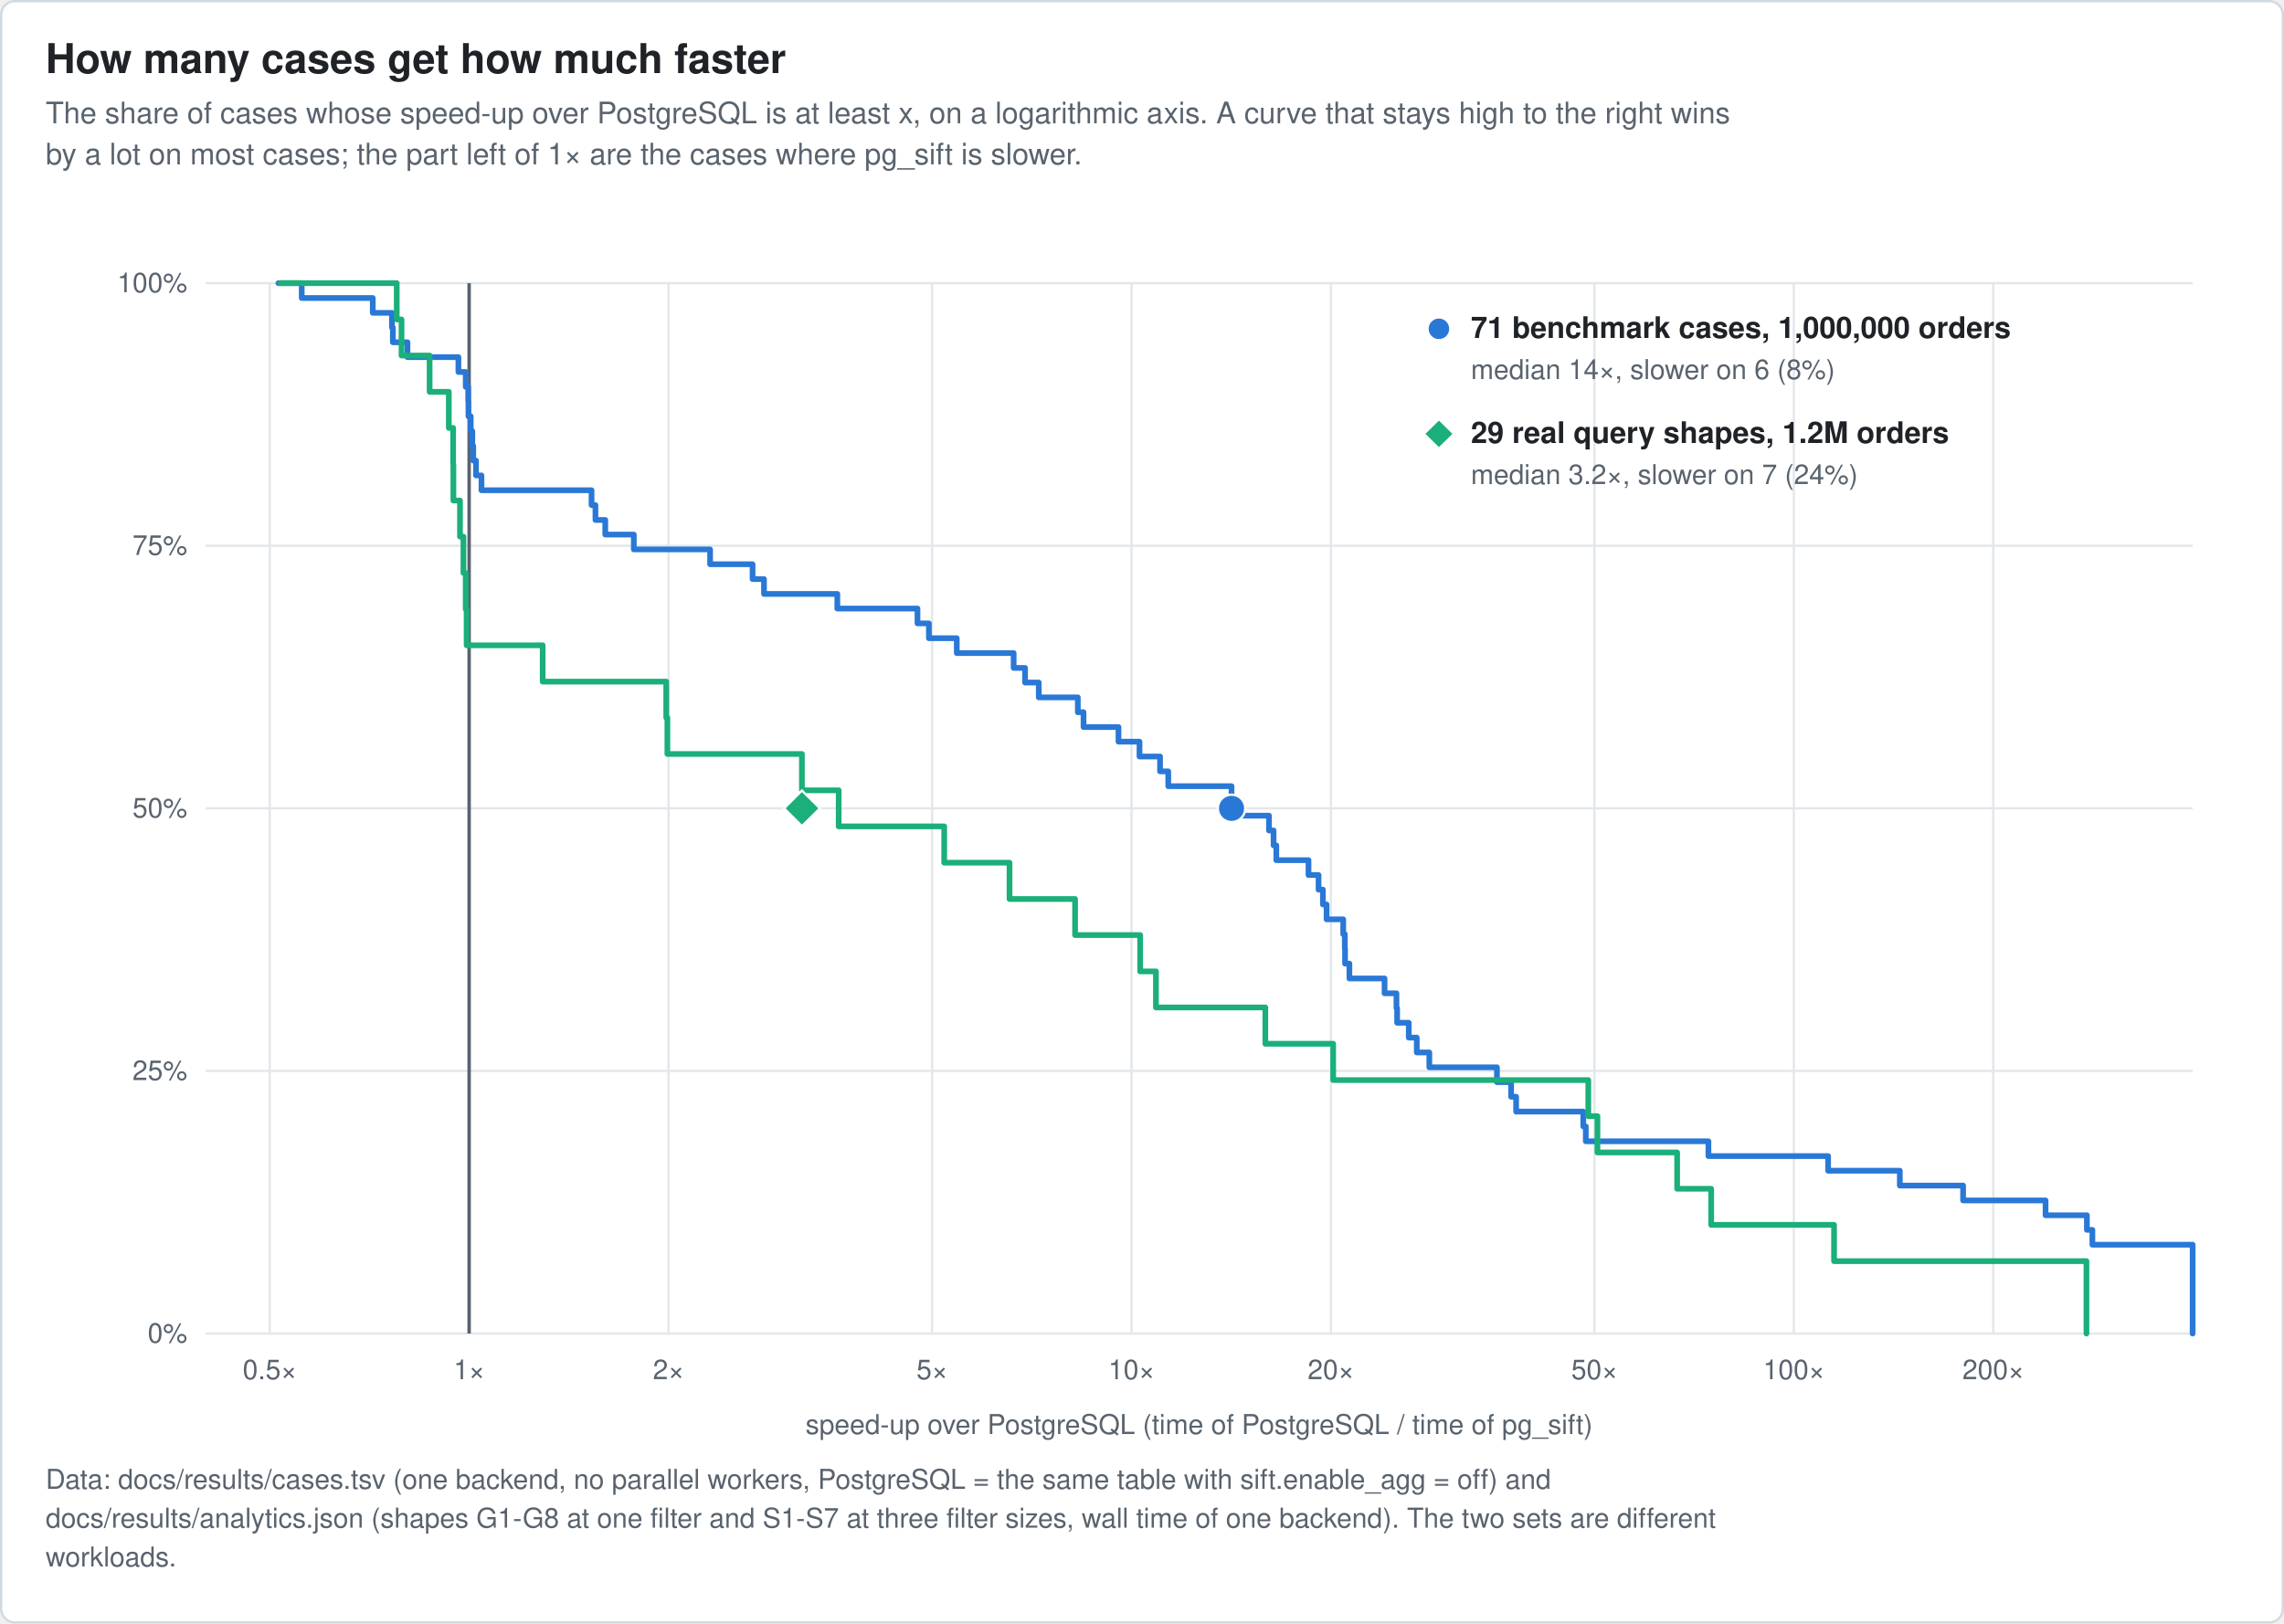
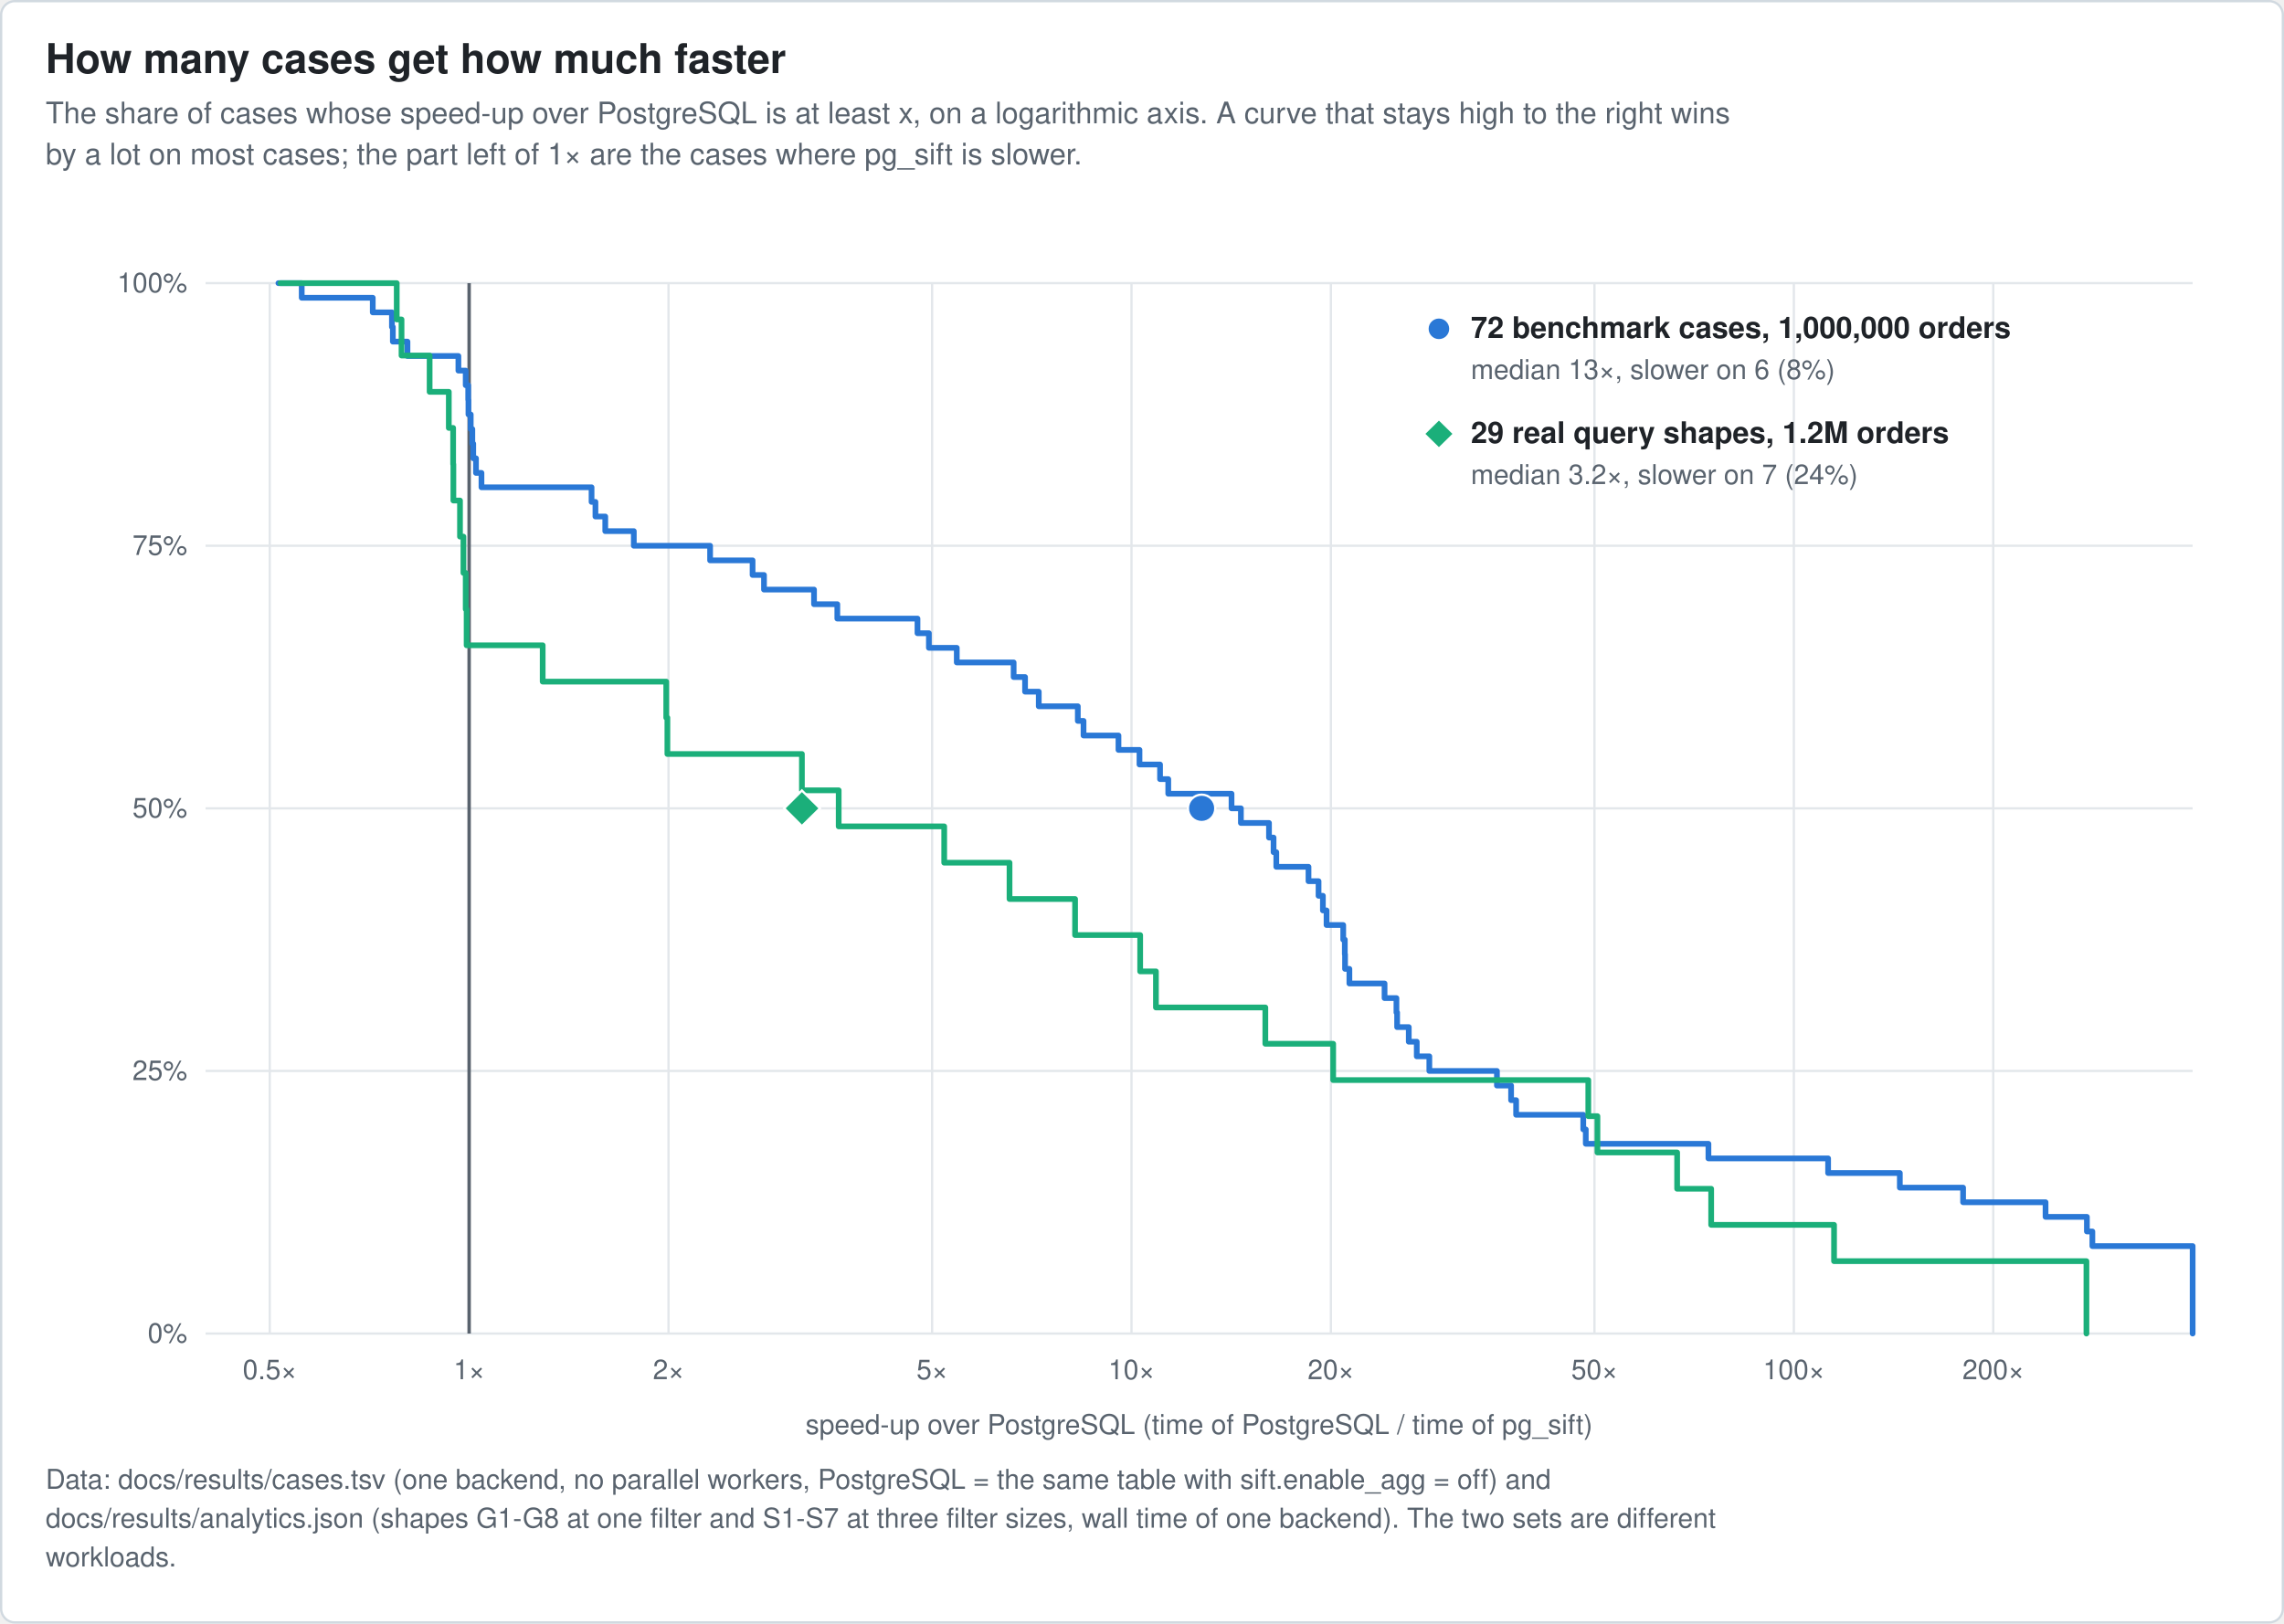
<svg xmlns="http://www.w3.org/2000/svg" width="1000" height="711" viewBox="0 0 1000 711" role="img" aria-labelledby="t d" font-family="Helvetica, Arial, sans-serif">
  <rect x="0.5" y="0.5" width="999" height="710" rx="6" fill="#ffffff" stroke="#d1d9e0" />
  <text x="20" y="32" font-size="18" text-anchor="start" fill="#1f2328" font-weight="bold">How many cases get how much faster</text>
  <text x="20" y="54" font-size="13" text-anchor="start" fill="#59636e">The share of cases whose speed-up over PostgreSQL is at least x, on a logarithmic axis. A curve that stays high to the right wins</text>
  <text x="20" y="72" font-size="13" text-anchor="start" fill="#59636e">by a lot on most cases; the part left of 1× are the cases where pg_sift is slower.</text>
  <line x1="90" y1="584" x2="960" y2="584" stroke="#e3e7eb" stroke-width="1" />
  <text x="82" y="588" font-size="12" text-anchor="end" fill="#59636e">0%</text>
  <line x1="90" y1="469" x2="960" y2="469" stroke="#e3e7eb" stroke-width="1" />
  <text x="82" y="473" font-size="12" text-anchor="end" fill="#59636e">25%</text>
  <line x1="90" y1="354" x2="960" y2="354" stroke="#e3e7eb" stroke-width="1" />
  <text x="82" y="358" font-size="12" text-anchor="end" fill="#59636e">50%</text>
  <line x1="90" y1="239" x2="960" y2="239" stroke="#e3e7eb" stroke-width="1" />
  <text x="82" y="243" font-size="12" text-anchor="end" fill="#59636e">75%</text>
  <line x1="90" y1="124" x2="960" y2="124" stroke="#e3e7eb" stroke-width="1" />
  <text x="82" y="128" font-size="12" text-anchor="end" fill="#59636e">100%</text>
  <line x1="118.1" y1="124" x2="118.1" y2="584" stroke="#e3e7eb" stroke-width="1" />
  <text x="118.1" y="604" font-size="12" text-anchor="middle" fill="#59636e">0.5×</text>
  <line x1="205.4" y1="124" x2="205.4" y2="584" stroke="#59636e" stroke-width="1.5" />
  <text x="205.4" y="604" font-size="12" text-anchor="middle" fill="#59636e">1×</text>
  <line x1="292.7" y1="124" x2="292.7" y2="584" stroke="#e3e7eb" stroke-width="1" />
  <text x="292.7" y="604" font-size="12" text-anchor="middle" fill="#59636e">2×</text>
  <line x1="408.1" y1="124" x2="408.1" y2="584" stroke="#e3e7eb" stroke-width="1" />
  <text x="408.1" y="604" font-size="12" text-anchor="middle" fill="#59636e">5×</text>
  <line x1="495.4" y1="124" x2="495.4" y2="584" stroke="#e3e7eb" stroke-width="1" />
  <text x="495.4" y="604" font-size="12" text-anchor="middle" fill="#59636e">10×</text>
  <line x1="582.7" y1="124" x2="582.7" y2="584" stroke="#e3e7eb" stroke-width="1" />
  <text x="582.7" y="604" font-size="12" text-anchor="middle" fill="#59636e">20×</text>
  <line x1="698.1" y1="124" x2="698.1" y2="584" stroke="#e3e7eb" stroke-width="1" />
  <text x="698.1" y="604" font-size="12" text-anchor="middle" fill="#59636e">50×</text>
  <line x1="785.4" y1="124" x2="785.4" y2="584" stroke="#e3e7eb" stroke-width="1" />
  <text x="785.4" y="604" font-size="12" text-anchor="middle" fill="#59636e">100×</text>
  <line x1="872.7" y1="124" x2="872.7" y2="584" stroke="#e3e7eb" stroke-width="1" />
  <text x="872.7" y="604" font-size="12" text-anchor="middle" fill="#59636e">200×</text>
  <text x="525" y="628" font-size="12" text-anchor="middle" fill="#59636e">speed-up over PostgreSQL (time of PostgreSQL / time of pg_sift)</text>
-   <polyline fill="none" stroke="#2a78d6" stroke-width="2.5" stroke-linejoin="round" stroke-linecap="round" points="121.9,124 121.9,124 121.9,124 132.1,124 132.1,130.5 163.2,130.5 163.2,137 171.6,137 171.6,143.4 172,143.4 172,149.9 178.4,149.9 178.4,156.4 200.7,156.4 200.7,162.9 203.9,162.9 203.9,169.4 205,169.4 205,175.8 205.1,175.8 205.1,182.3 206.1,182.3 206.1,188.8 206.8,188.8 206.8,195.3 207.2,195.3 207.2,201.7 208.4,201.7 208.4,208.2 210.8,208.2 210.8,214.7 259,214.7 259,221.2 260.7,221.2 260.7,227.7 265,227.7 265,234.1 277.5,234.1 277.5,240.6 310.9,240.6 310.9,247.1 329.5,247.1 329.5,253.6 334.5,253.6 334.5,260.1 366.6,260.1 366.6,266.5 401.7,266.5 401.7,273 406.7,273 406.7,279.5 418.9,279.5 418.9,286 443.8,286 443.8,292.5 448.8,292.5 448.8,298.9 454.8,298.9 454.8,305.4 471.9,305.4 471.9,311.9 474.4,311.9 474.4,318.4 489.7,318.4 489.7,324.8 498.9,324.8 498.9,331.3 507.9,331.3 507.9,337.8 511.5,337.8 511.5,344.3 539.2,344.3 539.2,350.8 543.3,350.8 543.3,357.2 555.6,357.2 555.6,363.7 557.6,363.7 557.6,370.2 558.8,370.2 558.8,376.7 572.9,376.7 572.9,383.2 577.3,383.2 577.3,389.6 579.2,389.6 579.2,396.1 580.8,396.1 580.8,402.6 588.1,402.6 588.1,409.1 588.8,409.1 588.8,415.5 588.9,415.5 588.9,422 590.8,422 590.8,428.5 606.2,428.5 606.2,435 611.4,435 611.4,441.5 611.7,441.5 611.7,447.9 616.8,447.9 616.8,454.4 620.3,454.4 620.3,460.9 625.8,460.9 625.8,467.4 655.4,467.4 655.4,473.9 661.6,473.9 661.6,480.3 663.8,480.3 663.8,486.8 693.2,486.8 693.2,493.3 694.3,493.3 694.3,499.8 748,499.8 748,506.3 800.4,506.3 800.4,512.7 831.8,512.7 831.8,519.2 859.5,519.2 859.5,525.7 895.6,525.7 895.6,532.2 913.7,532.2 913.7,538.6 916.1,538.6 916.1,545.1 960,545.1 960,551.6 960,551.6 960,558.1 960,558.1 960,564.6 960,564.6 960,571 960,571 960,577.5 960,584" />
-   <circle cx="539.2" cy="354" r="5.5" fill="#2a78d6" stroke="#ffffff" stroke-width="2" paint-order="stroke" />
+   <polyline fill="none" stroke="#2a78d6" stroke-width="2.5" stroke-linejoin="round" stroke-linecap="round" points="121.9,124 121.9,124 121.9,124 132.1,124 132.1,130.4 163.2,130.4 163.2,136.8 171.6,136.8 171.6,143.2 172,143.2 172,149.6 178.4,149.6 178.4,155.9 200.7,155.9 200.7,162.3 203.9,162.3 203.9,168.7 205,168.7 205,175.1 205.1,175.1 205.1,181.5 206.1,181.5 206.1,187.9 206.8,187.9 206.8,194.3 207.2,194.3 207.2,200.7 208.4,200.7 208.4,207.1 210.8,207.1 210.8,213.4 259,213.4 259,219.8 260.7,219.8 260.7,226.2 265,226.2 265,232.6 277.5,232.6 277.5,239 310.9,239 310.9,245.4 329.5,245.4 329.5,251.8 334.5,251.8 334.5,258.2 356.4,258.2 356.4,264.6 366.6,264.6 366.6,270.9 401.7,270.9 401.7,277.3 406.7,277.3 406.7,283.7 418.9,283.7 418.9,290.1 443.8,290.1 443.8,296.5 448.8,296.5 448.8,302.9 454.8,302.9 454.8,309.3 471.9,309.3 471.9,315.7 474.4,315.7 474.4,322.1 489.7,322.1 489.7,328.4 498.9,328.4 498.9,334.8 507.9,334.8 507.9,341.2 511.5,341.2 511.5,347.6 539.2,347.6 539.2,354 543.3,354 543.3,360.4 555.6,360.4 555.6,366.8 557.6,366.8 557.6,373.2 558.8,373.2 558.8,379.6 572.9,379.6 572.9,385.9 577.3,385.9 577.3,392.3 579.2,392.3 579.2,398.7 580.8,398.7 580.8,405.1 588.1,405.1 588.1,411.5 588.8,411.5 588.8,417.9 588.9,417.9 588.9,424.3 590.8,424.3 590.8,430.7 606.2,430.7 606.2,437.1 611.4,437.1 611.4,443.4 611.7,443.4 611.7,449.8 616.8,449.8 616.8,456.2 620.3,456.2 620.3,462.6 625.8,462.6 625.8,469 655.4,469 655.4,475.4 661.6,475.4 661.6,481.8 663.8,481.8 663.8,488.2 693.2,488.2 693.2,494.6 694.3,494.6 694.3,500.9 748,500.9 748,507.3 800.4,507.3 800.4,513.7 831.8,513.7 831.8,520.1 859.5,520.1 859.5,526.5 895.6,526.5 895.6,532.9 913.7,532.9 913.7,539.3 916.1,539.3 916.1,545.7 960,545.7 960,552.1 960,552.1 960,558.4 960,558.4 960,564.8 960,564.8 960,571.2 960,571.2 960,577.6 960,584" />
+   <circle cx="526.1" cy="354" r="5.5" fill="#2a78d6" stroke="#ffffff" stroke-width="2" paint-order="stroke" />
  <circle cx="630" cy="144" r="4.5" fill="#2a78d6" stroke="#ffffff" stroke-width="2" paint-order="stroke" />
-   <text x="644" y="148" font-size="13" text-anchor="start" fill="#1f2328" font-weight="bold">71 benchmark cases, 1,000,000 orders</text>
-   <text x="644" y="166" font-size="12" text-anchor="start" fill="#59636e">median 14×, slower on 6 (8%)</text>
+   <text x="644" y="148" font-size="13" text-anchor="start" fill="#1f2328" font-weight="bold">72 benchmark cases, 1,000,000 orders</text>
+   <text x="644" y="166" font-size="12" text-anchor="start" fill="#59636e">median 13×, slower on 6 (8%)</text>
  <polyline fill="none" stroke="#1baf7a" stroke-width="2.5" stroke-linejoin="round" stroke-linecap="round" points="122.8,124 122.8,124 122.8,124 173.7,124 173.7,139.9 175.8,139.9 175.8,155.7 188.1,155.7 188.1,171.6 196.5,171.6 196.5,187.4 198.4,187.4 198.4,203.3 198.5,203.3 198.5,219.2 201.4,219.2 201.4,235 202.9,235 202.9,250.9 203.9,250.9 203.9,266.8 204.3,266.8 204.3,282.6 237.6,282.6 237.6,298.5 291.7,298.5 291.7,314.3 292.2,314.3 292.2,330.2 351.1,330.2 351.1,346.1 367.2,346.1 367.2,361.9 413.4,361.9 413.4,377.8 442,377.8 442,393.7 470.7,393.7 470.7,409.5 499.2,409.5 499.2,425.4 506.1,425.4 506.1,441.2 554,441.2 554,457.1 583.7,457.1 583.7,473 695.4,473 695.4,488.8 699.4,488.8 699.4,504.7 734.3,504.7 734.3,520.6 749.2,520.6 749.2,536.4 803,536.4 803,552.3 913.5,552.3 913.5,568.1 913.5,584" />
  <polygon points="351.1,346.9 358.3,354 351.1,361.1 344,354" fill="#1baf7a" stroke="#ffffff" stroke-width="2" paint-order="stroke" />
  <polygon points="630,184.2 635.9,190 630,195.8 624.1,190" fill="#1baf7a" stroke="#ffffff" stroke-width="2" paint-order="stroke" />
  <text x="644" y="194" font-size="13" text-anchor="start" fill="#1f2328" font-weight="bold">29 real query shapes, 1.2M orders</text>
  <text x="644" y="212" font-size="12" text-anchor="start" fill="#59636e">median 3.2×, slower on 7 (24%)</text>
  <text x="20" y="652" font-size="12" text-anchor="start" fill="#59636e">Data: docs/results/cases.tsv (one backend, no parallel workers, PostgreSQL = the same table with sift.enable_agg = off) and</text>
  <text x="20" y="669" font-size="12" text-anchor="start" fill="#59636e">docs/results/analytics.json (shapes G1-G8 at one filter and S1-S7 at three filter sizes, wall time of one backend). The two sets are different</text>
  <text x="20" y="686" font-size="12" text-anchor="start" fill="#59636e">workloads.</text>
</svg>
